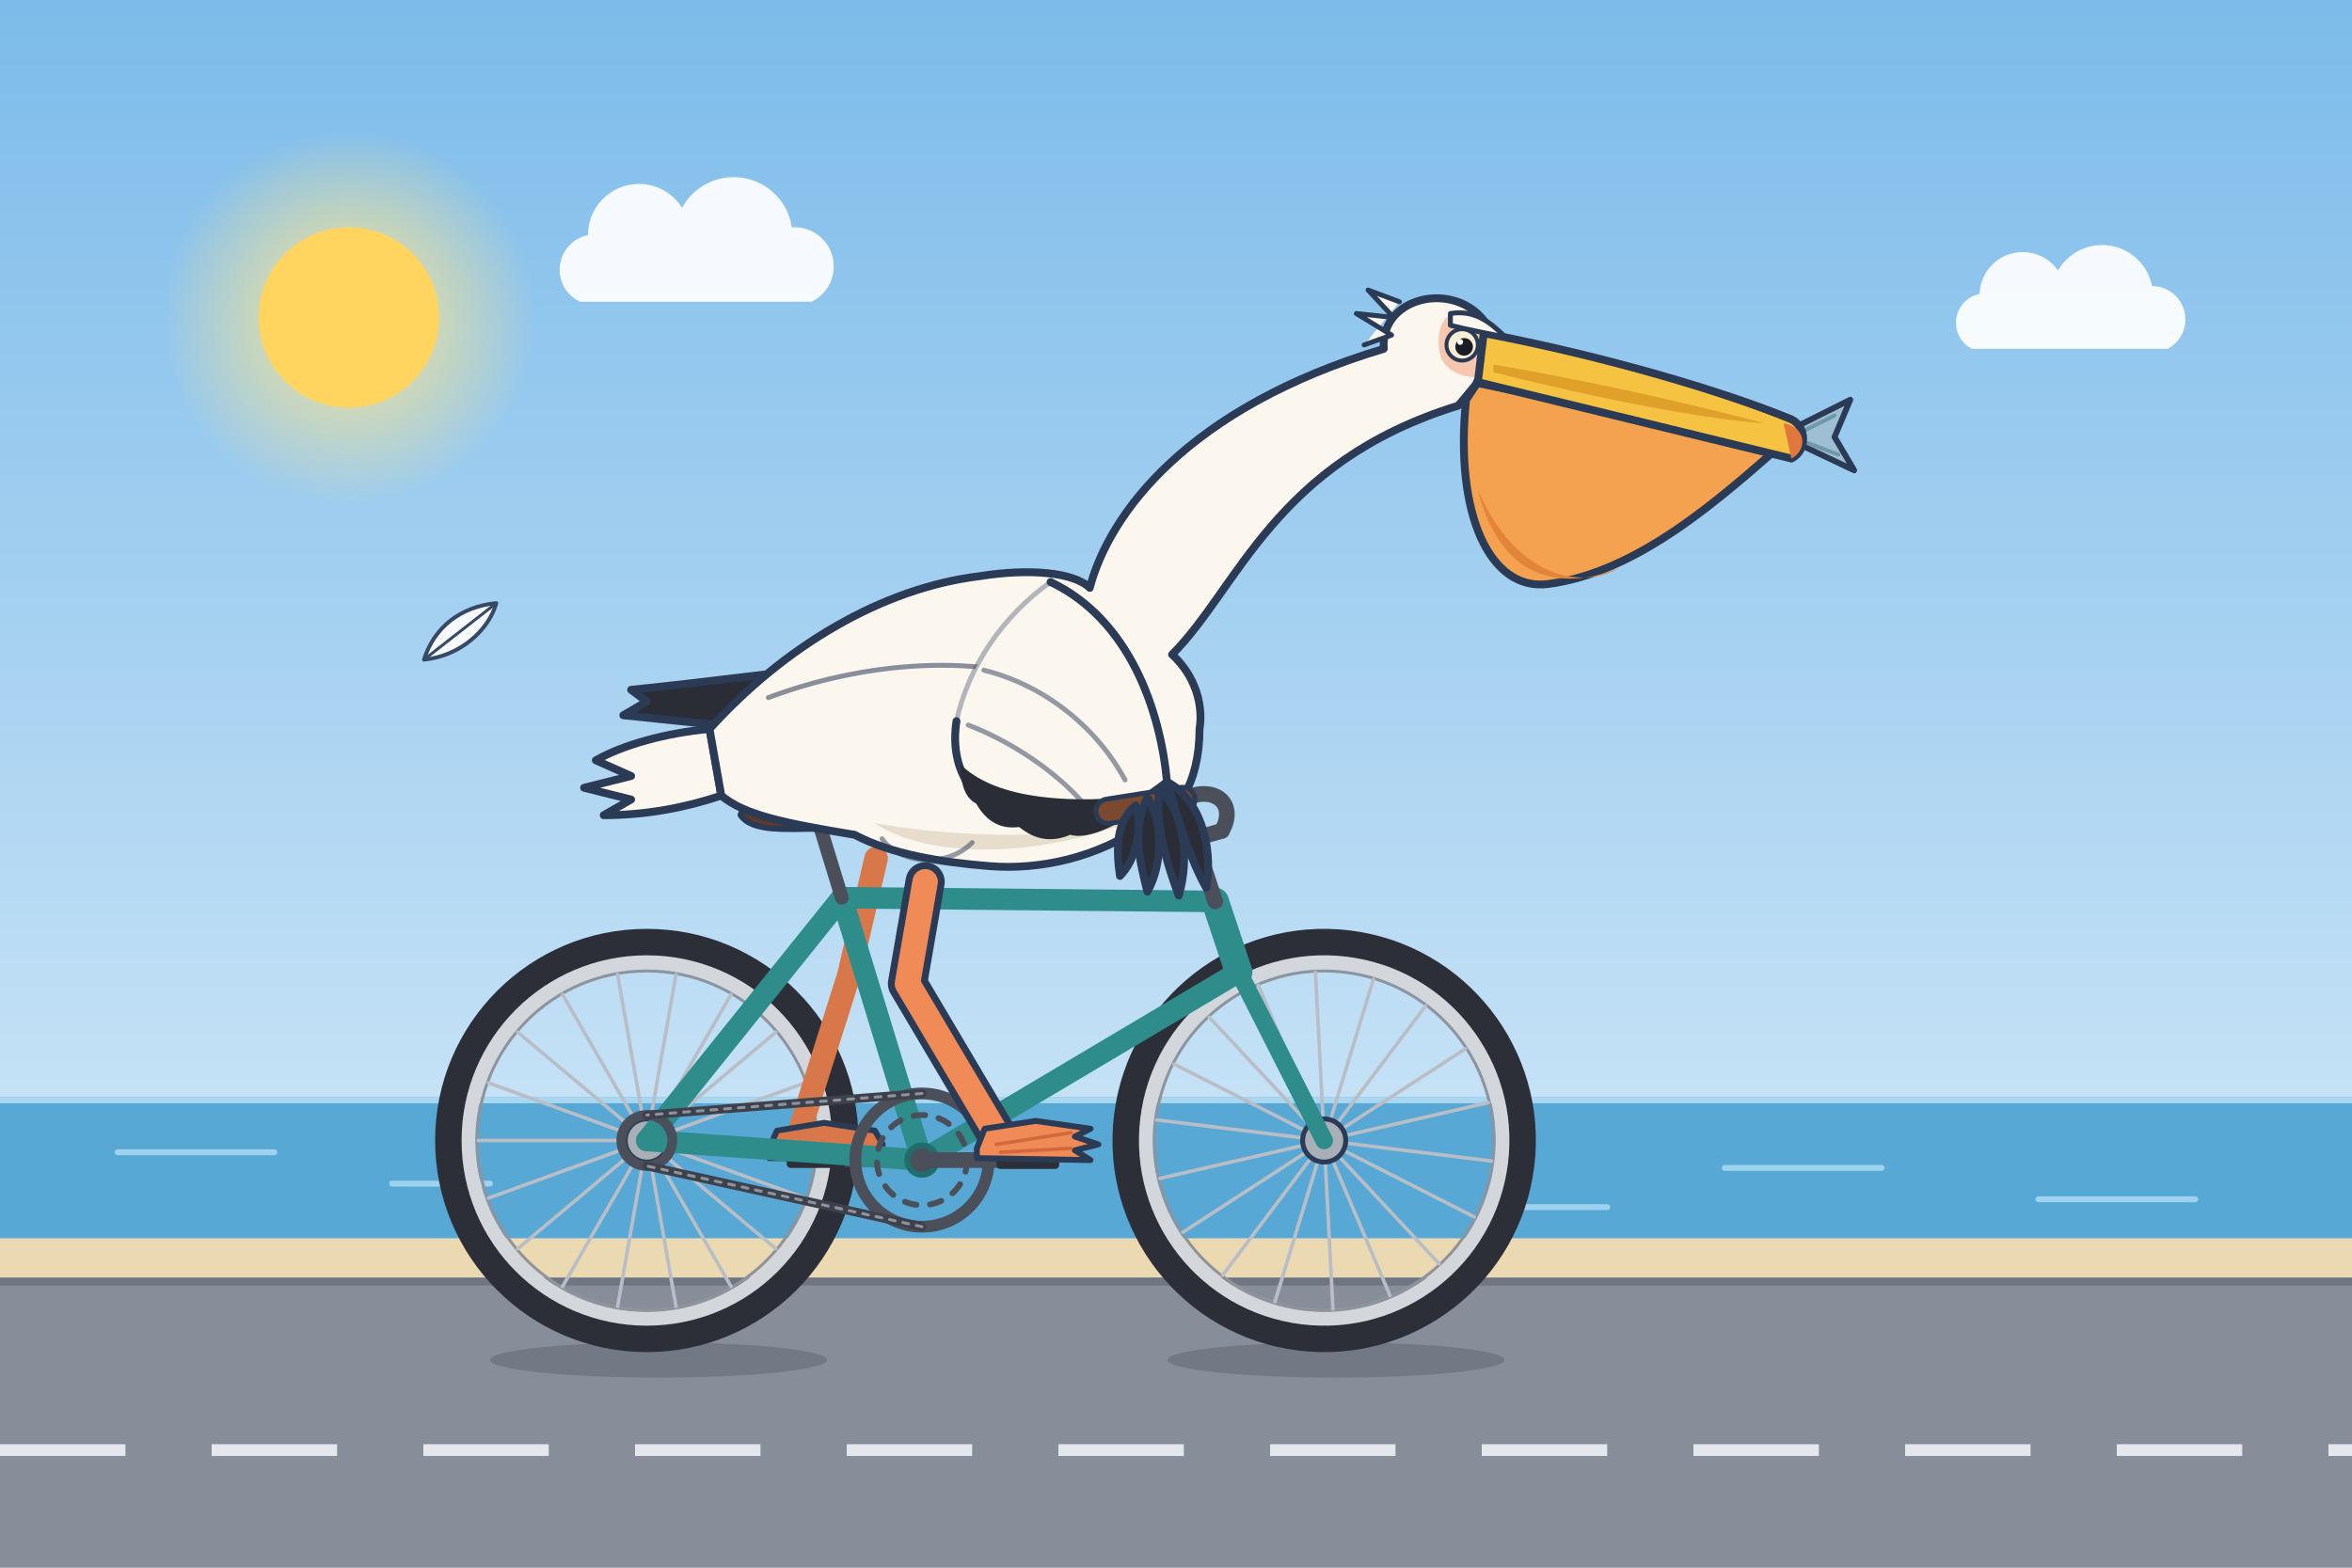
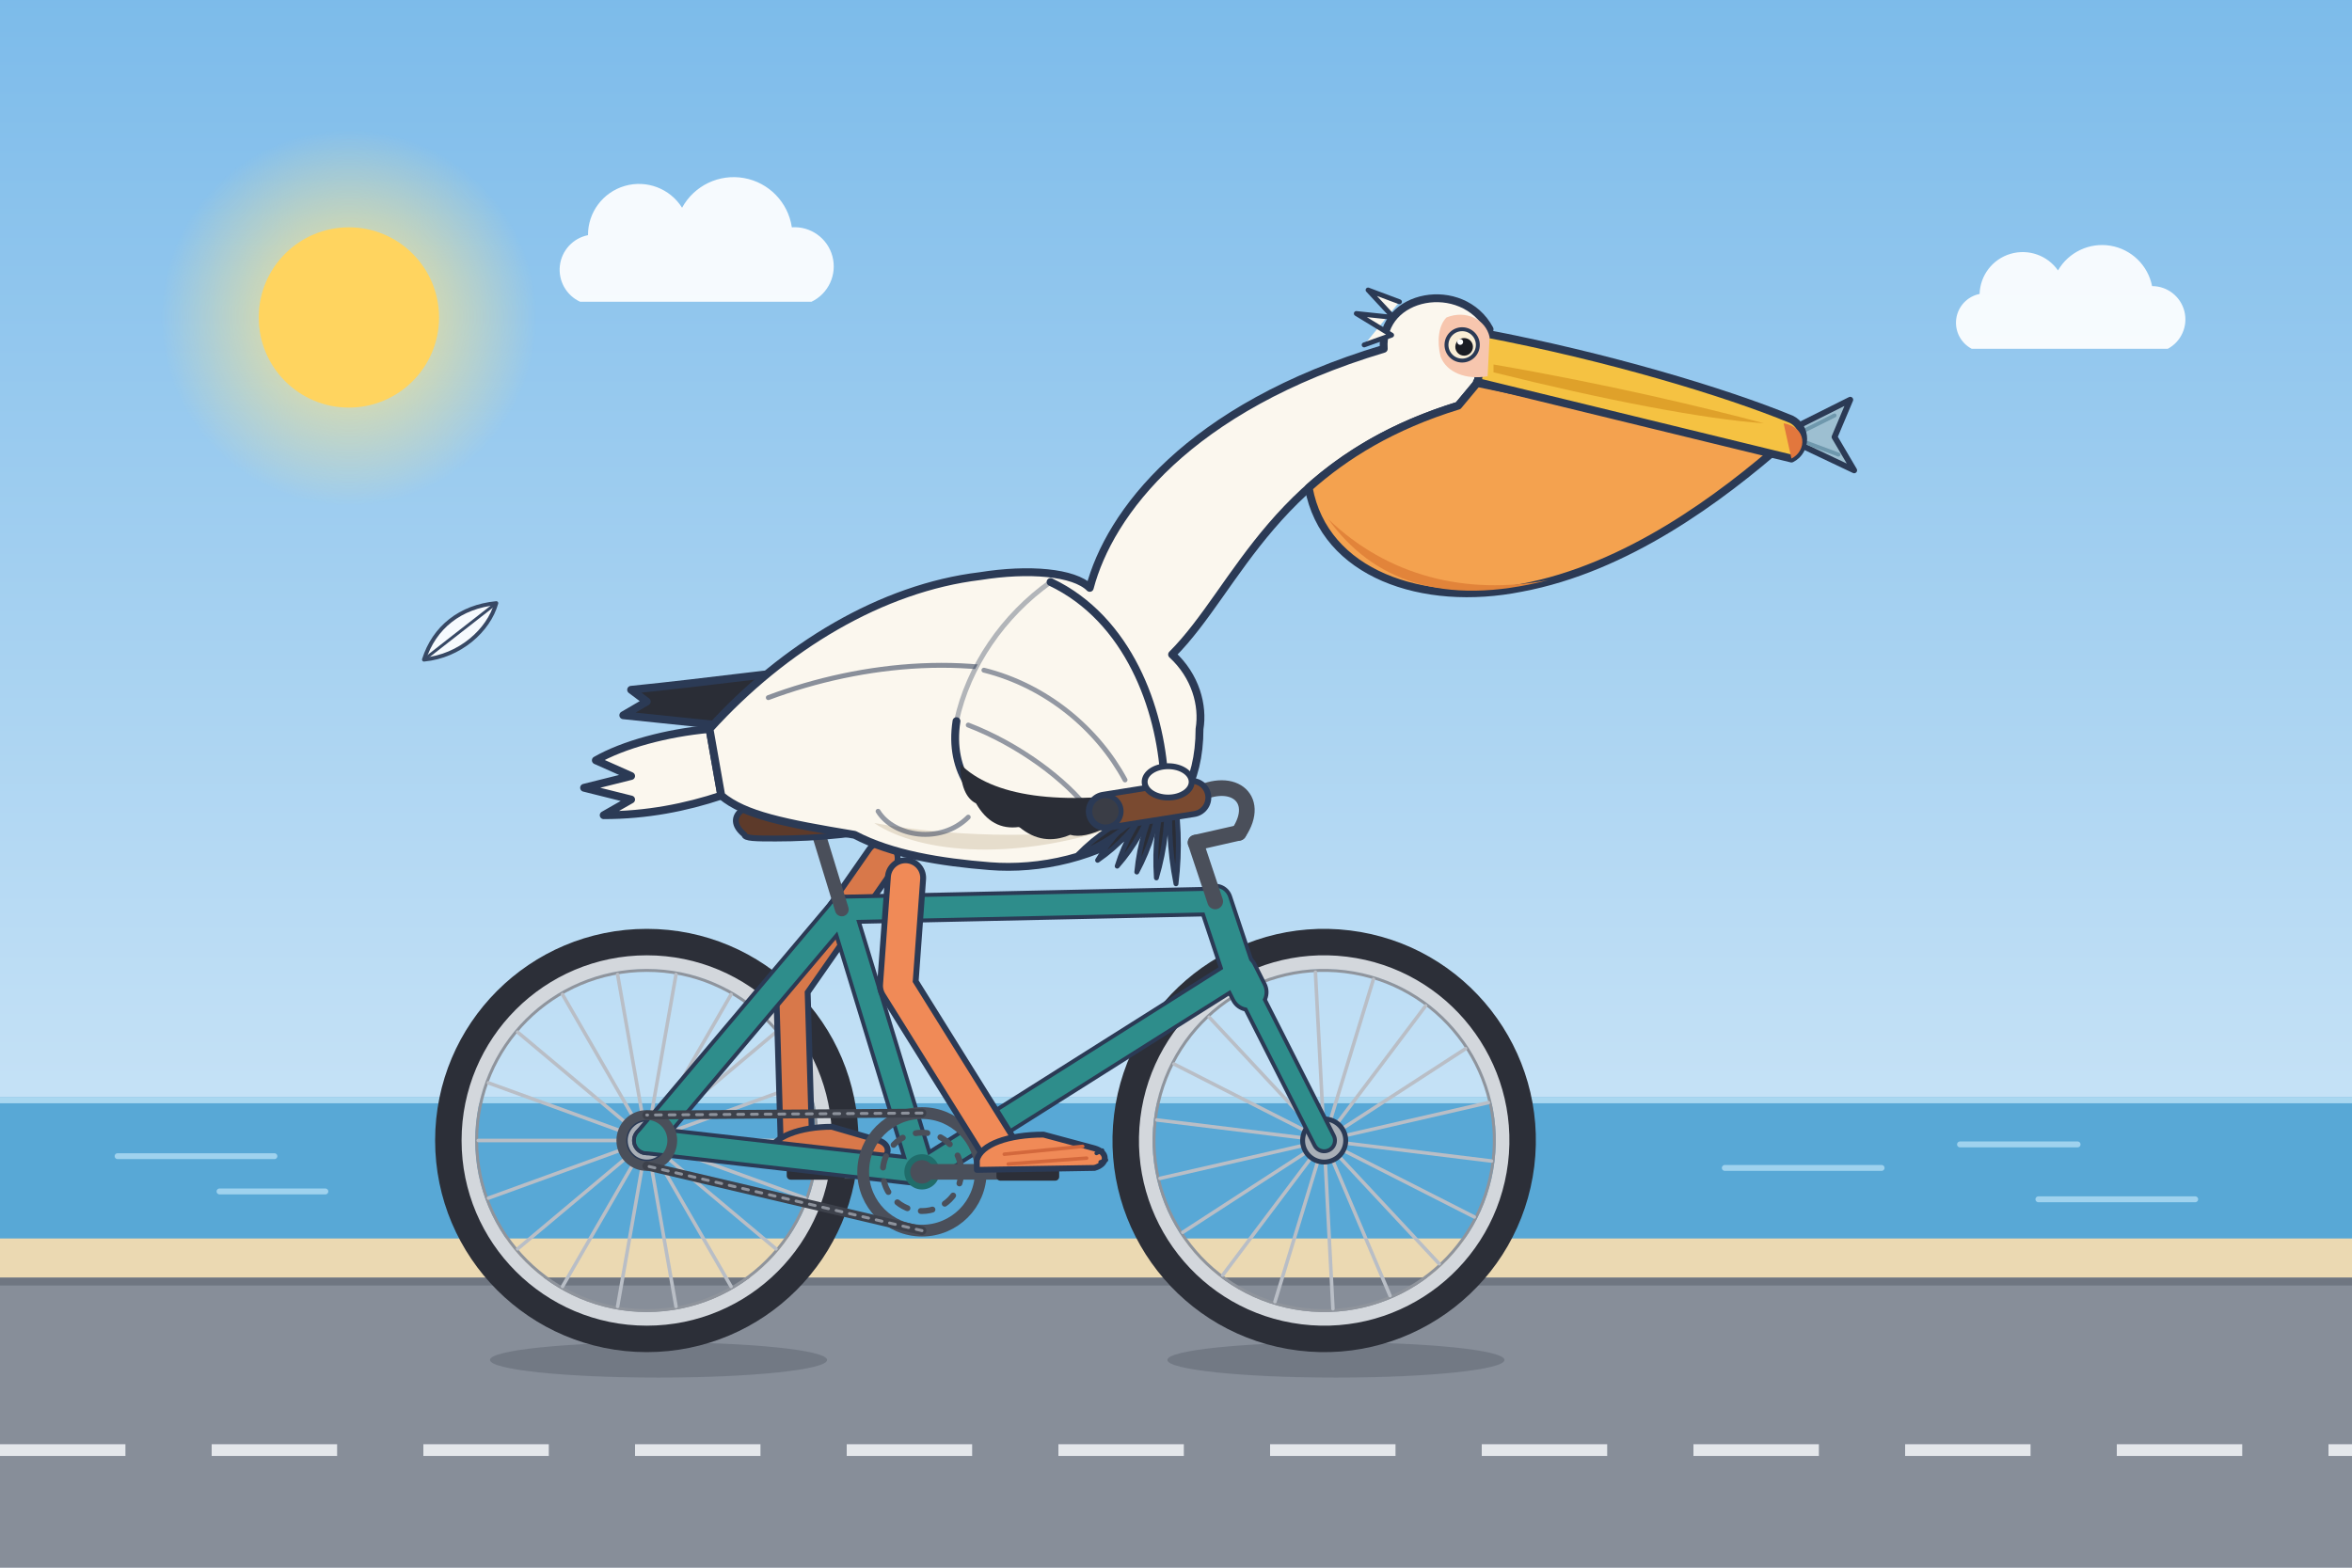
<svg xmlns="http://www.w3.org/2000/svg" xmlns:xlink="http://www.w3.org/1999/xlink" viewBox="0 0 1200 800" width="1200" height="800" role="img" aria-labelledby="title desc">
  <defs>
    <linearGradient id="sky" x1="0" y1="0" x2="0" y2="1">
      <stop offset="0" stop-color="#7cbbea" />
      <stop offset="1" stop-color="#e4f2fb" />
    </linearGradient>
    <radialGradient id="sunglow">
      <stop offset="0.45" stop-color="#ffe58a" stop-opacity="0.55" />
      <stop offset="1" stop-color="#ffe58a" stop-opacity="0" />
    </radialGradient>
    <g id="wheel">
      <circle r="101" fill="none" stroke="#2c2f38" stroke-width="14" />
      <circle r="91" fill="none" stroke="#d3d7dc" stroke-width="7" />
-       <circle r="86.5" fill="none" stroke="#8f949c" stroke-width="1.5" />
+       <circle r="86.8" fill="none" stroke="#8f949c" stroke-width="1.5" />
      <g stroke="#b9bec6" stroke-width="1.8" stroke-linecap="round">
        <line x1="11" y1="0" x2="86" y2="0" />
        <line x1="10.3" y1="-3.8" x2="80.8" y2="-29.4" />
        <line x1="8.4" y1="-7.1" x2="65.9" y2="-55.3" />
        <line x1="5.5" y1="-9.5" x2="43" y2="-74.5" />
        <line x1="1.9" y1="-10.8" x2="14.9" y2="-84.7" />
        <line x1="-1.9" y1="-10.8" x2="-14.9" y2="-84.7" />
        <line x1="-5.5" y1="-9.5" x2="-43" y2="-74.5" />
        <line x1="-8.4" y1="-7.1" x2="-65.9" y2="-55.3" />
        <line x1="-10.3" y1="-3.8" x2="-80.8" y2="-29.4" />
-         <line x1="-11" y1="-0" x2="-86" y2="-0" />
+         <line x1="-11" y1="0" x2="-86" y2="0" />
        <line x1="-10.3" y1="3.8" x2="-80.8" y2="29.4" />
        <line x1="-8.4" y1="7.1" x2="-65.9" y2="55.3" />
        <line x1="-5.5" y1="9.5" x2="-43" y2="74.5" />
        <line x1="-1.9" y1="10.8" x2="-14.9" y2="84.7" />
        <line x1="1.9" y1="10.8" x2="14.9" y2="84.7" />
        <line x1="5.5" y1="9.5" x2="43" y2="74.5" />
        <line x1="8.4" y1="7.1" x2="65.9" y2="55.3" />
        <line x1="10.3" y1="3.8" x2="80.8" y2="29.4" />
      </g>
      <circle r="11" fill="#a9afb7" stroke="#2b3a55" stroke-width="2.5" />
      <circle r="3.5" fill="#2b3a55" />
    </g>
  </defs>
  <g id="background">
    <rect width="1200" height="800" fill="url(#sky)" />
    <circle cx="178" cy="162" r="96" fill="url(#sunglow)" />
    <circle cx="178" cy="162" r="46" fill="#ffd45f" />
    <g id="clouds" fill="#ffffff" opacity="0.92">
      <path d="M 300 120 a 26 26 0 0 1 48 -14 a 30 30 0 0 1 56 10 a 20 20 0 0 1 10 38 H 296 a 18 18 0 0 1 4 -34 Z" />
      <path d="M 1010 150 a 22 22 0 0 1 40 -12 a 26 26 0 0 1 48 8 a 17 17 0 0 1 8 32 H 1006 a 15 15 0 0 1 4 -28 Z" />
    </g>
-     <rect y="560" width="1200" height="72" fill="#58a8d6" />
+     <rect y="560" width="1200" height="73" fill="#58a8d6" />
    <rect y="560" width="1200" height="3" fill="#a9d7f0" />
    <g stroke="#9fd2ee" stroke-width="3" stroke-linecap="round">
-       <line x1="60" y1="588" x2="140" y2="588" />
-       <line x1="200" y1="604" x2="250" y2="604" />
+       <line x1="60" y1="590" x2="140" y2="590" />
+       <line x1="112" y1="608" x2="166" y2="608" />
      <line x1="880" y1="596" x2="960" y2="596" />
+       <line x1="1000" y1="584" x2="1060" y2="584" />
      <line x1="1040" y1="612" x2="1120" y2="612" />
-       <line x1="770" y1="616" x2="820" y2="616" />
    </g>
-     <rect y="632" width="1200" height="20" fill="#ebd9b2" />
+     <rect y="632" width="1200" height="21" fill="#ebd9b2" />
    <rect y="652" width="1200" height="148" fill="#878e99" />
    <rect y="652" width="1200" height="4" fill="#6f7681" />
    <line x1="0" y1="740" x2="1200" y2="740" stroke="#eef1f4" stroke-width="6" stroke-dasharray="64 44" opacity="0.9" />
    <ellipse cx="336" cy="694" rx="86" ry="9" fill="#3c4350" opacity="0.28" />
    <ellipse cx="681.6" cy="694" rx="86" ry="9" fill="#3c4350" opacity="0.28" />
    <g transform="rotate(-18 236 326)" opacity="0.9">
      <path d="M 214 330 c 10 -14 26 -20 44 -16 c -8 12 -26 20 -44 16 Z" fill="#ffffff" stroke="#2b3a55" stroke-width="2" stroke-linejoin="round" />
      <line x1="214" y1="330" x2="258" y2="314" stroke="#2b3a55" stroke-width="1.5" />
    </g>
  </g>
  <g id="bicycle" stroke-linecap="round" stroke-linejoin="round">
    <g id="wheels">
      <use href="#wheel" xlink:href="#wheel" x="330" y="582" />
      <use href="#wheel" xlink:href="#wheel" x="675.6" y="582" transform="rotate(7 675.6 582)" />
    </g>
    <g id="crank-far">
-       <line x1="470.4" y1="592" x2="416.4" y2="592" stroke="#4a4f5a" stroke-width="7" />
-       <rect x="401.4" y="588" width="30" height="8" rx="2" fill="#2c2f38" />
+       <line x1="470.4" y1="598" x2="416.4" y2="598" stroke="#4a4f5a" stroke-width="7" />
+       <rect x="401.4" y="594" width="30" height="8" rx="2" fill="#2c2f38" />
    </g>
-     <g id="leg-far" fill="none" stroke="#d8784a" stroke-width="12">
-       <path d="M 447 438 L 433 498 L 406.4 582" />
-       <path d="M 392.4 586 L 396.4 577 L 420.4 573 L 446.4 577 L 450.4 584 L 446.4 591 L 392.4 591 Z" fill="#d8784a" stroke="#2b3a55" stroke-width="3" />
+     <g id="leg-far" stroke-linecap="round" stroke-linejoin="round">
+       <path d="M 450 438 L 404 504 L 406.4 586" fill="none" stroke="#2b3a55" stroke-width="19" />
+       <path d="M 450 438 L 404 504 L 406.4 586" fill="none" stroke="#d8784a" stroke-width="13" />
+       <path d="M 392.4 588 C 394.4 580 408.4 575 424.4 575 L 448.4 582 C 454.4 584 454.4 590 448.4 592 L 392.4 593 Z" fill="#d8784a" stroke="#2b3a55" stroke-width="3" />
+     </g>
+     <g id="frame-outline" fill="none" stroke="#2b3a55" stroke-width="15">
+       <line x1="330" y1="582" x2="470.4" y2="598" />
+       <line x1="330" y1="582" x2="429.5" y2="464.1" />
+       <line x1="470.4" y1="598" x2="429.5" y2="464.1" />
+       <line x1="429.5" y1="464.1" x2="620" y2="460" />
+       <line x1="470.4" y1="598" x2="632" y2="496" />
+       <line x1="620" y1="460" x2="632" y2="496" stroke-width="18" />
+       <line x1="632" y1="496" x2="675.6" y2="582" stroke-width="13" />
+       <line x1="632" y1="496" x2="637.2" y2="506.3" stroke-width="20" />
    </g>
    <g id="frame" fill="none" stroke="#2e8d8b" stroke-width="11">
-       <line x1="330" y1="582" x2="470.4" y2="592" />
-       <line x1="330" y1="582" x2="429.5" y2="458.1" />
-       <line x1="470.4" y1="592" x2="429.5" y2="458.1" />
-       <line x1="429.5" y1="458.1" x2="620" y2="460" />
-       <line x1="470.4" y1="592" x2="632" y2="496" />
+       <line x1="330" y1="582" x2="470.4" y2="598" />
+       <line x1="330" y1="582" x2="429.5" y2="464.1" />
+       <line x1="470.4" y1="598" x2="429.5" y2="464.1" />
+       <line x1="429.5" y1="464.1" x2="620" y2="460" />
+       <line x1="470.4" y1="598" x2="632" y2="496" />
      <line x1="620" y1="460" x2="632" y2="496" stroke-width="14" />
      <line x1="632" y1="496" x2="675.6" y2="582" stroke-width="9" />
-       <line x1="429.5" y1="458.1" x2="417.8" y2="419.9" stroke="#4a4f5a" stroke-width="7" />
-       <line x1="620" y1="460" x2="609.4" y2="428" stroke="#4a4f5a" stroke-width="8" />
-       <line x1="609.4" y1="428" x2="623.4" y2="424" stroke="#4a4f5a" stroke-width="8" />
-       <path d="M 623.4 424 C 631.4 410 619.4 400 603.4 408" stroke="#4a4f5a" stroke-width="8" />
-       <circle cx="470.4" cy="592" r="9" fill="#206d6b" stroke="none" />
+       <line x1="632" y1="496" x2="637.2" y2="506.3" stroke-width="16" />
+       <line x1="429.5" y1="464.1" x2="417.8" y2="425.9" stroke="#4a4f5a" stroke-width="7" />
+       <line x1="620" y1="460" x2="610" y2="430" stroke="#4a4f5a" stroke-width="8" />
+       <line x1="610" y1="430" x2="632" y2="425" stroke="#4a4f5a" stroke-width="8" />
+       <path d="M 632 425 C 644 407 628 395 608 407" stroke="#4a4f5a" stroke-width="8" />
+       <circle cx="470.4" cy="598" r="9" fill="#206d6b" stroke="none" />
    </g>
    <g id="drivetrain">
      <circle cx="330" cy="582" r="13" fill="none" stroke="#4a4f5a" stroke-width="5" />
-       <circle cx="470.4" cy="592" r="34" fill="none" stroke="#4a4f5a" stroke-width="6" />
-       <circle cx="470.4" cy="592" r="23" fill="none" stroke="#4a4f5a" stroke-width="3" stroke-dasharray="6 7" />
+       <circle cx="470.4" cy="598" r="30" fill="none" stroke="#4a4f5a" stroke-width="6" />
+       <circle cx="470.4" cy="598" r="20" fill="none" stroke="#4a4f5a" stroke-width="3" stroke-dasharray="6 7" />
      <g stroke="#3d414b" stroke-width="4.5" fill="none">
-         <line x1="470.4" y1="558" x2="330" y2="569" />
-         <line x1="470.4" y1="626" x2="330" y2="595" />
+         <line x1="470.4" y1="568" x2="330" y2="569" />
+         <line x1="470.4" y1="628" x2="330" y2="595" />
      </g>
      <g stroke="#8d929c" stroke-width="1.5" fill="none" stroke-dasharray="3 4">
-         <line x1="470.4" y1="558" x2="330" y2="569" />
-         <line x1="470.4" y1="626" x2="330" y2="595" />
+         <line x1="470.4" y1="568" x2="330" y2="569" />
+         <line x1="470.4" y1="628" x2="330" y2="595" />
      </g>
-       <line x1="470.4" y1="592" x2="524.4" y2="592" stroke="#4a4f5a" stroke-width="8" />
-       <circle cx="470.4" cy="592" r="6" fill="#4a4f5a" />
-       <rect x="508.4" y="587.5" width="32" height="9" rx="2" fill="#2c2f38" />
+       <line x1="470.4" y1="598" x2="524.4" y2="598" stroke="#4a4f5a" stroke-width="8" />
+       <circle cx="470.4" cy="598" r="6" fill="#4a4f5a" />
+       <rect x="508.4" y="593.5" width="32" height="9" rx="2" fill="#2c2f38" />
    </g>
-     <path id="saddle" d="M 377.8 415.9 c 4 -12 30 -14 48 -10 c 12 2 26 4 34 8 c -6 8 -22 10 -40 9 c -18 0 -36 2 -42 -7 Z" fill="#5d3a2a" stroke="#2b3a55" stroke-width="3" />
+     <path id="saddle" d="M 379.8 425.9 C 369.8 417.9 377.8 408.9 395.8 409.9 C 415.8 410.9 441.8 414.9 457.8 419.9 C 443.8 425.9 415.8 427.9 395.8 427.9 C 385.8 427.9 379.8 427.9 379.8 425.9 Z" fill="#5d3a2a" stroke="#2b3a55" stroke-width="3" />
  </g>
  <g id="pelican" stroke="#2b3a55" stroke-width="4" stroke-linecap="round" stroke-linejoin="round">
    <path id="primaries-far" d="M 448 338 C 404 342 362 348 322 352 L 330 358 L 318 365 L 424 376 C 434 366 442 352 448 338 Z" fill="#2a2d36" />
    <path id="tail" d="M 362 372 C 340 374 318 380 304 388 L 322 396 L 298 402 L 322 408 L 308 416 C 330 416 350 412 368 406 Z" fill="#fbf7ee" />
    <path id="body" d="M 362 372       C 400 330 450 300 500 294       C 525 290 548 292 556 300       C 566 262 606 208 706 178       C 704 150 746 142 760 168       L 754 195 L 744 207       C 650 236 632 300 598 334       C 610 345 614 360 612 372       C 612 400 600 418 585 420       C 560 438 530 444 505 442       C 480 440 455 436 436 426       C 400 420 380 416 368 406 Z" fill="#fbf7ee" />
    <path d="M 446 420 C 470 436 520 440 575 420 C 545 428 490 428 446 420 Z" fill="#e6ddcc" stroke="none" />
    <path d="M 392 356 C 440 338 500 332 548 352" fill="none" stroke-width="2.5" opacity="0.55" />
+     <path d="M 448 414 C 456 427 480 431 494 417" fill="none" stroke-width="2.5" opacity="0.5" />
    <g id="leg-near">
-       <path d="M 450 428 C 458 440 482 444 496 430" fill="none" stroke-width="2.5" opacity="0.5" />
-       <path d="M 472 450 L 463 502 L 510.4 582" fill="none" stroke="#2b3a55" stroke-width="20" />
-       <path d="M 472 450 L 463 502 L 510.4 582" fill="none" stroke="#f08a57" stroke-width="13" />
-       <path id="foot-near" d="M 498.4 586 L 502.4 576 L 528.4 572 L 556.4 576 L 548.4 580 L 560.4 584 L 548.4 587 L 556.4 592 L 498.4 591 Z" fill="#f08a57" stroke-width="3" />
-       <path d="M 508.4 584 L 546.4 578 M 510.4 588 L 546.4 586" fill="none" stroke="#d3683c" stroke-width="1.8" />
+       <path d="M 462 448 L 458 503 L 510.4 587" fill="none" stroke="#2b3a55" stroke-width="21" />
+       <path d="M 462 448 L 458 503 L 510.4 587" fill="none" stroke="#f08a57" stroke-width="15" />
+       <path id="foot-near" d="M 498.4 592 C 500.4 584 514.4 579 532.4 579 L 558.4 586 C 565.4 588 565.4 594 558.4 596 L 498.4 597 Z" fill="#f08a57" stroke-width="3" />
+       <path d="M 512.4 589 L 552.4 585 M 514.4 594 L 554.4 591" fill="none" stroke="#d3683c" stroke-width="1.8" />
+       <path d="M 562.4 587 l -3 1.5 M 564.4 592 l -3 1" fill="none" stroke-width="2" />
    </g>
    <g id="wing-near">
-       <path d="M 536 297 C 576 316 592 362 595.4 399 C 576 414 552 428 520 420 C 498 412 484 394 488 368 C 494 340 512 314 536 297 Z" fill="#fbf7ee" stroke="none" />
-       <path d="M 536 297 C 576 316 592 362 595.4 399 C 576 414 552 428 520 420 C 498 412 484 394 488 368" fill="none" />
+       <path d="M 536 297 C 576 316 592 362 594 397 C 576 414 552 428 520 420 C 498 412 484 394 488 368 C 494 340 512 314 536 297 Z" fill="#fbf7ee" stroke="none" />
+       <path d="M 536 297 C 576 316 592 362 594 397 C 576 414 552 428 520 420 C 498 412 484 394 488 368" fill="none" />
      <path d="M 488 368 C 494 340 512 314 536 297" fill="none" stroke-width="2.5" opacity="0.35" />
      <path d="M 502 342 C 534 350 560 372 574 398 M 494 370 C 520 380 544 398 556 414" fill="none" stroke-width="2.5" opacity="0.5" />
-       <path d="M 593.4 405 Q 560 430 546 426 Q 532 432 520 422 Q 506 424 498 410 Q 490 406 490 390 C 506 406 540 412 593.4 405 Z" fill="#2a2d36" stroke="none" />
-       <line x1="603.4" y1="408" x2="565.4" y2="414" stroke="#2b3a55" stroke-width="15" />
-       <line x1="603.4" y1="408" x2="565.4" y2="414" stroke="#7a4a30" stroke-width="10" />
-       <path d="M 595.4 399 C 611.4 407 619.4 431 615.4 453 C 607.4 439 601.4 419 595.4 399 Z" fill="#2a2d36" />
-       <path d="M 591.4 403 C 603.4 413 607.4 437 601.4 457 C 595.4 441 589.4 421 591.4 403 Z" fill="#2a2d36" />
-       <path d="M 585.4 407 C 593.4 419 593.4 441 585.4 455 C 581.4 439 577.4 423 585.4 407 Z" fill="#2a2d36" />
-       <path d="M 579.4 411 C 583.4 423 579.4 439 571.4 447 C 569.4 433 569.4 419 579.4 411 Z" fill="#2a2d36" />
+       <path d="M 592 403 Q 560 430 546 426 Q 532 432 520 422 Q 506 424 498 410 Q 490 406 490 390 C 506 406 540 412 592 403 Z" fill="#2a2d36" stroke="none" />
+       <path d="M 598 399 Q 594.8 425.2 600 451 Q 603.2 424.8 598 399 Z" fill="#2a2d36" stroke-width="2.5" />
+       <path d="M 595 402 Q 588.4 424.5 590 448 Q 596.7 425.5 595 402 Z" fill="#2a2d36" stroke-width="2.5" />
+       <path d="M 592 405 Q 582 423.8 580 445 Q 590.1 426.2 592 405 Z" fill="#2a2d36" stroke-width="2.5" />
+       <path d="M 589 408 Q 575.9 423 570 442 Q 583.2 427 589 408 Z" fill="#2a2d36" stroke-width="2.5" />
+       <path d="M 586 411 Q 570 422.1 560 439 Q 576.1 427.9 586 411 Z" fill="#2a2d36" stroke-width="2.5" />
+       <path d="M 583 414 Q 564.2 421.5 550 436 Q 568.9 428.5 583 414 Z" fill="#2a2d36" stroke-width="2.5" />
+       <line x1="608" y1="407" x2="564" y2="414" stroke="#2b3a55" stroke-width="20" />
+       <line x1="608" y1="407" x2="564" y2="414" stroke="#7a4a30" stroke-width="14" />
+       <circle cx="564" cy="414" r="8" fill="#3a3d46" stroke-width="2.5" />
+       <ellipse cx="596" cy="399" rx="12" ry="8" fill="#fbf7ee" stroke-width="3" />
+     </g>
+     <g id="bill">
+       <path id="pouch" d="M 754 195 L 744 207 C 710.2 217.4 686.2 232.4 667.7 248.9 C 675.7 292.9 726 310 776 300 C 830 290 878 254 910 226 Z" fill="#f4a24f" />
+       <path d="M 677.7 264.9 C 700 296 736 310 790 296 C 748 304 708 294 677.7 264.9 Z" fill="#e2843a" stroke="none" />
+       <path id="fish" d="M 908 222 L 944 204 L 936 223 L 946 240 Z" fill="#9dbfd1" stroke-width="3" />
+       <path d="M 920 220 L 936 212 M 922 226 L 938 232" fill="none" stroke="#6f98ad" stroke-width="2" />
+       <path d="M 754 195 L 912 228" stroke-width="5" fill="none" />
+       <path id="upper-mandible" d="M 757 170 C 820 182 880 200 914 214         C 922 218 922 230 914 234         L 754 195 Z" fill="#f5c242" />
+       <path d="M 762 186 C 820 196 870 208 900 216 C 870 214 818 204 762 190 Z" fill="#dfa12a" stroke="none" />
+       <path d="M 910 216 C 922 218 922 230 914 234 Z" fill="#e2773d" stroke="none" />
    </g>
    <g id="head">
      <path d="M 714 154 L 698 148 L 711 162 L 692 160 L 710 171 L 696 176" fill="#fbf7ee" stroke-width="2.5" />
      <path d="M 738 162 C 748 158 758 163 760 172 L 759 192 C 748 194 738 190 735 182 C 733 174 734 166 738 162 Z" fill="#f7c6ae" stroke="none" />
      <circle cx="746" cy="176" r="8" fill="#f9eed6" stroke-width="2" />
      <circle cx="747" cy="177" r="4.5" fill="#1b1d24" stroke="none" />
      <circle cx="745" cy="174.5" r="1.5" fill="#ffffff" stroke="none" />
    </g>
-     <g id="bill">
-       <path id="pouch" d="M 748 204 C 742 262 760 302 790 298 C 836 292 878 254 910 226 L 754 195 Z" fill="#f4a24f" />
-       <path d="M 754 250 C 764 290 790 304 826 290 C 804 302 772 292 754 250 Z" fill="#e2843a" stroke="none" />
-       <path id="fish" d="M 908 222 L 944 204 L 936 223 L 946 240 Z" fill="#9dbfd1" stroke-width="3" />
-       <path d="M 920 220 L 936 212 M 922 226 L 938 232" fill="none" stroke="#6f98ad" stroke-width="2" />
-       <path d="M 754 195 L 912 228" stroke-width="5" fill="none" />
-       <path id="upper-mandible" d="M 757 170 C 820 182 880 200 914 214         C 922 218 922 230 914 234         L 754 195 Z" fill="#f5c242" />
-       <path d="M 762 186 C 820 196 870 208 900 216 C 870 214 818 204 762 190 Z" fill="#dfa12a" stroke="none" />
-       <path d="M 910 216 C 922 218 922 230 914 234 Z" fill="#e2773d" stroke="none" />
-       <path d="M 740 160 C 752 158 760 164 768 172 C 758 170 748 168 740 166 Z" fill="#fbf7ee" stroke-width="2.5" />
-     </g>
  </g>
</svg>
